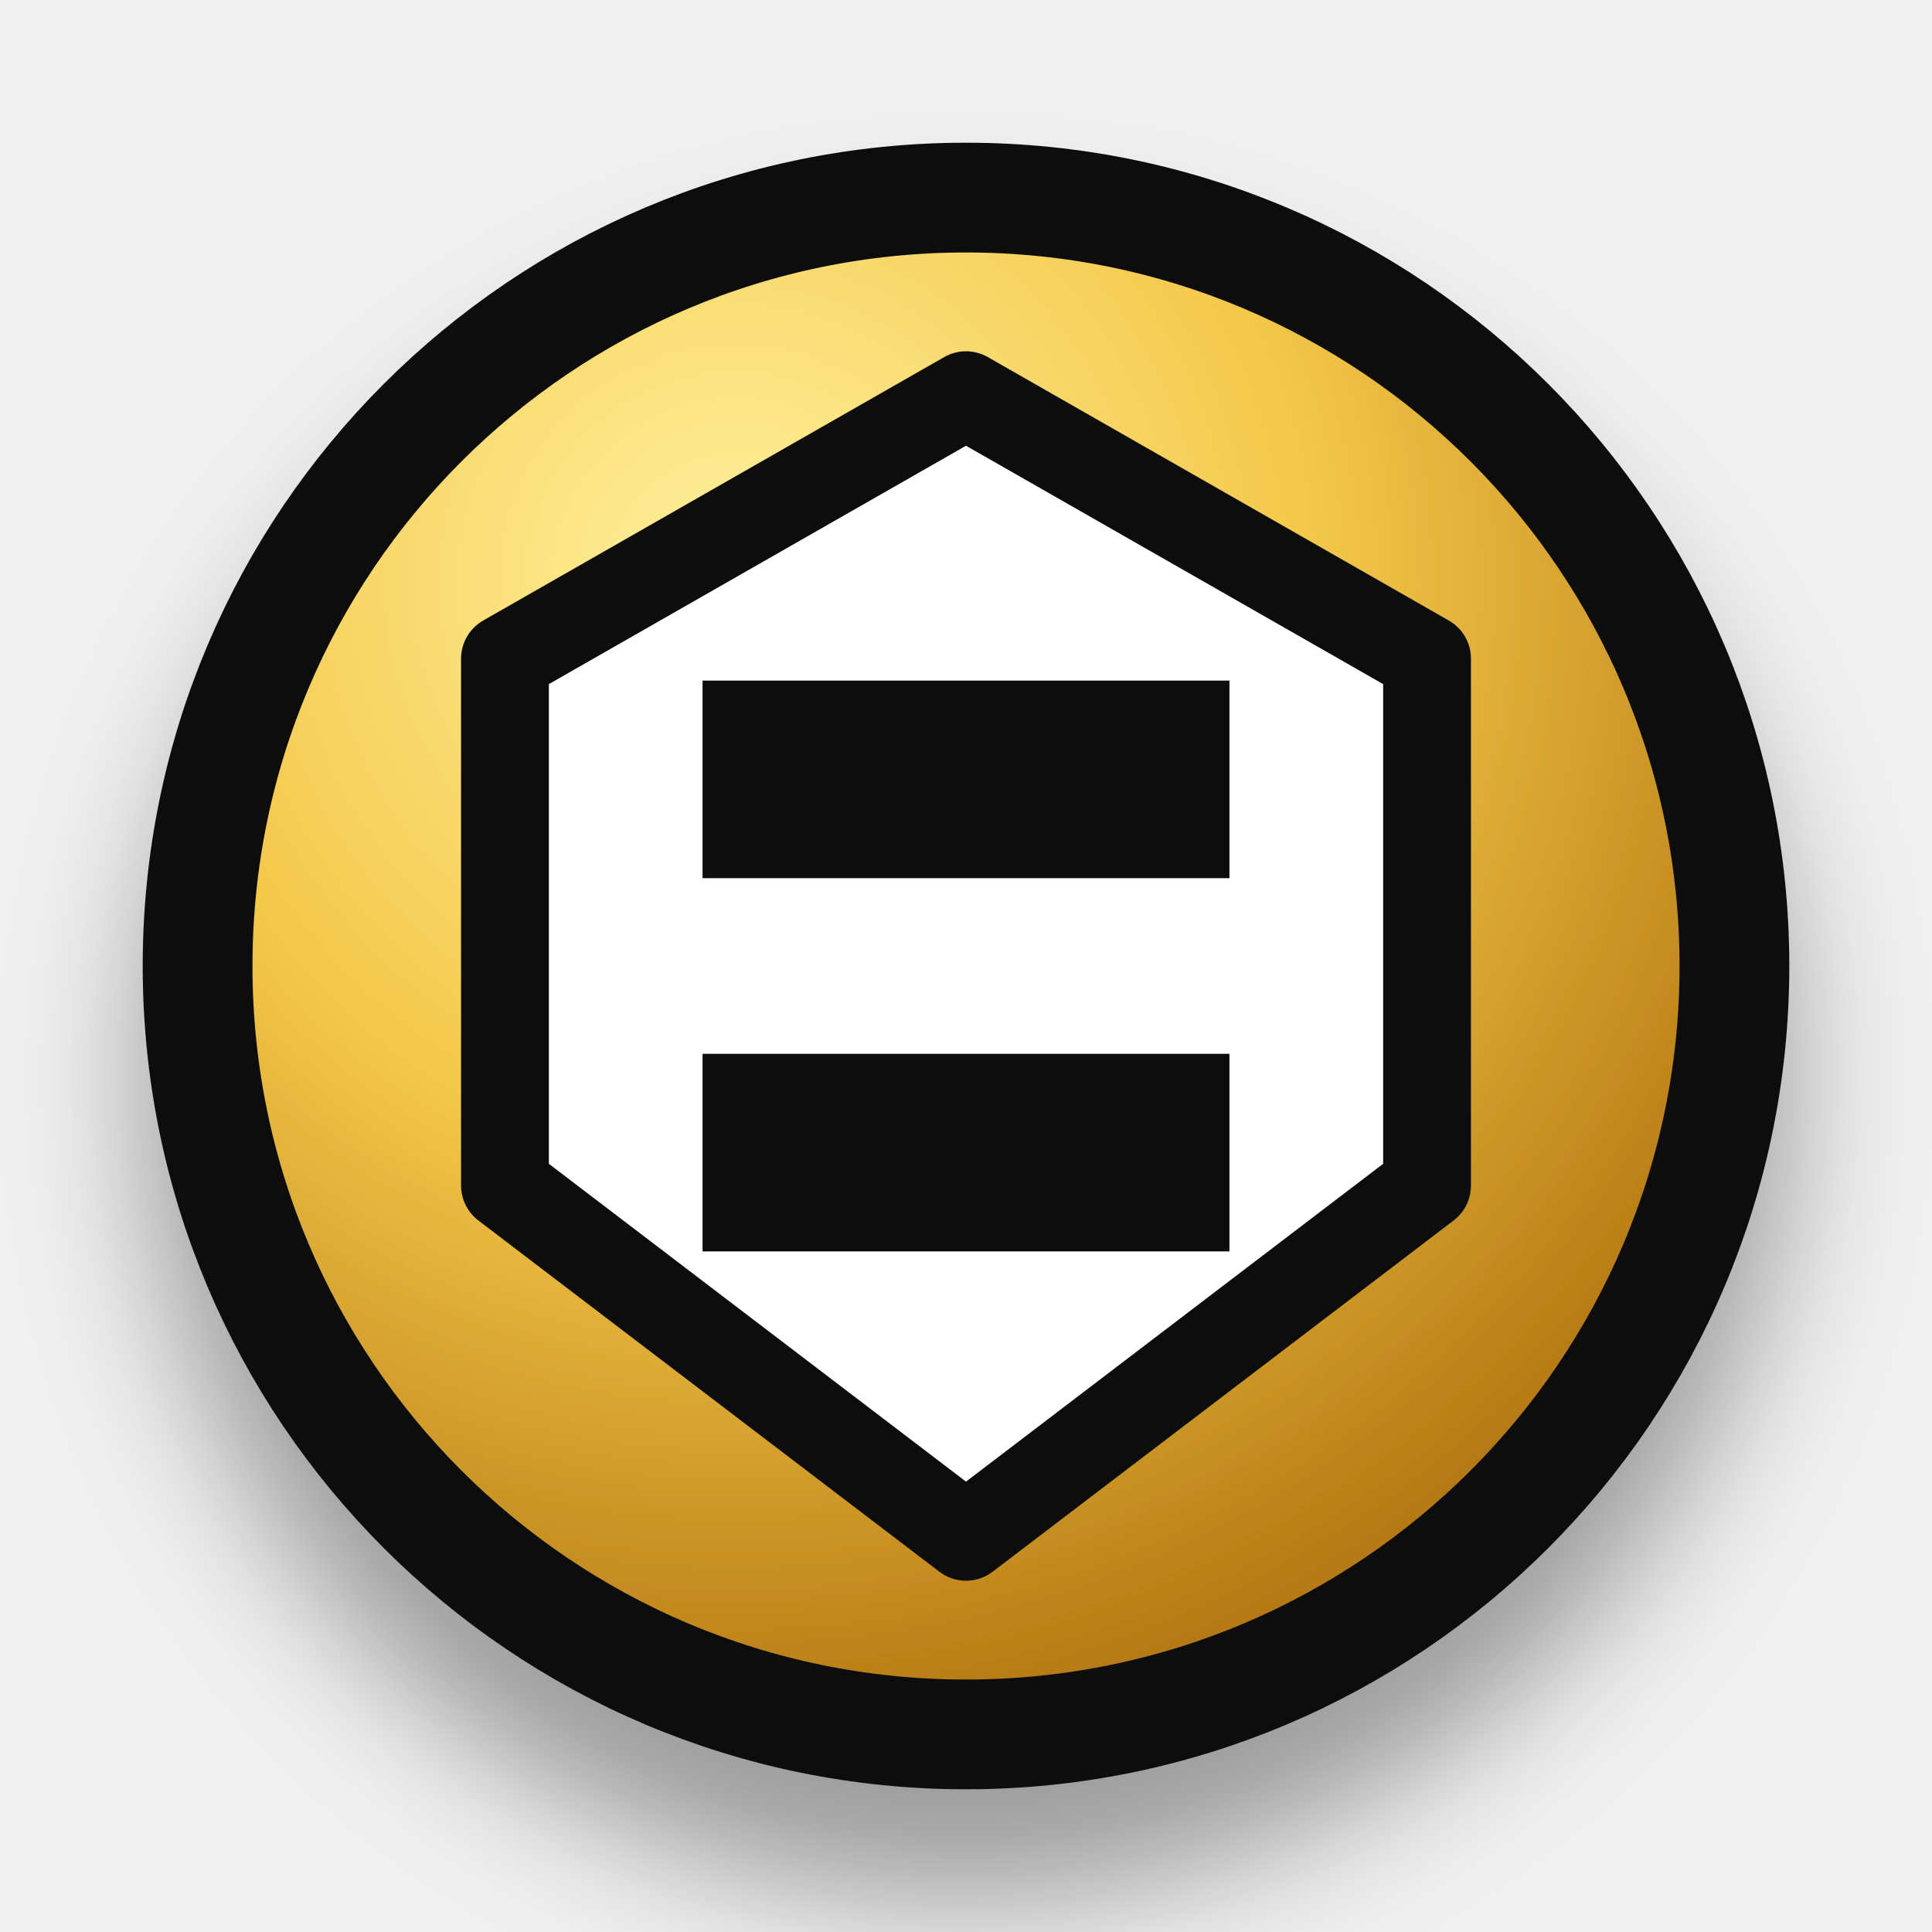
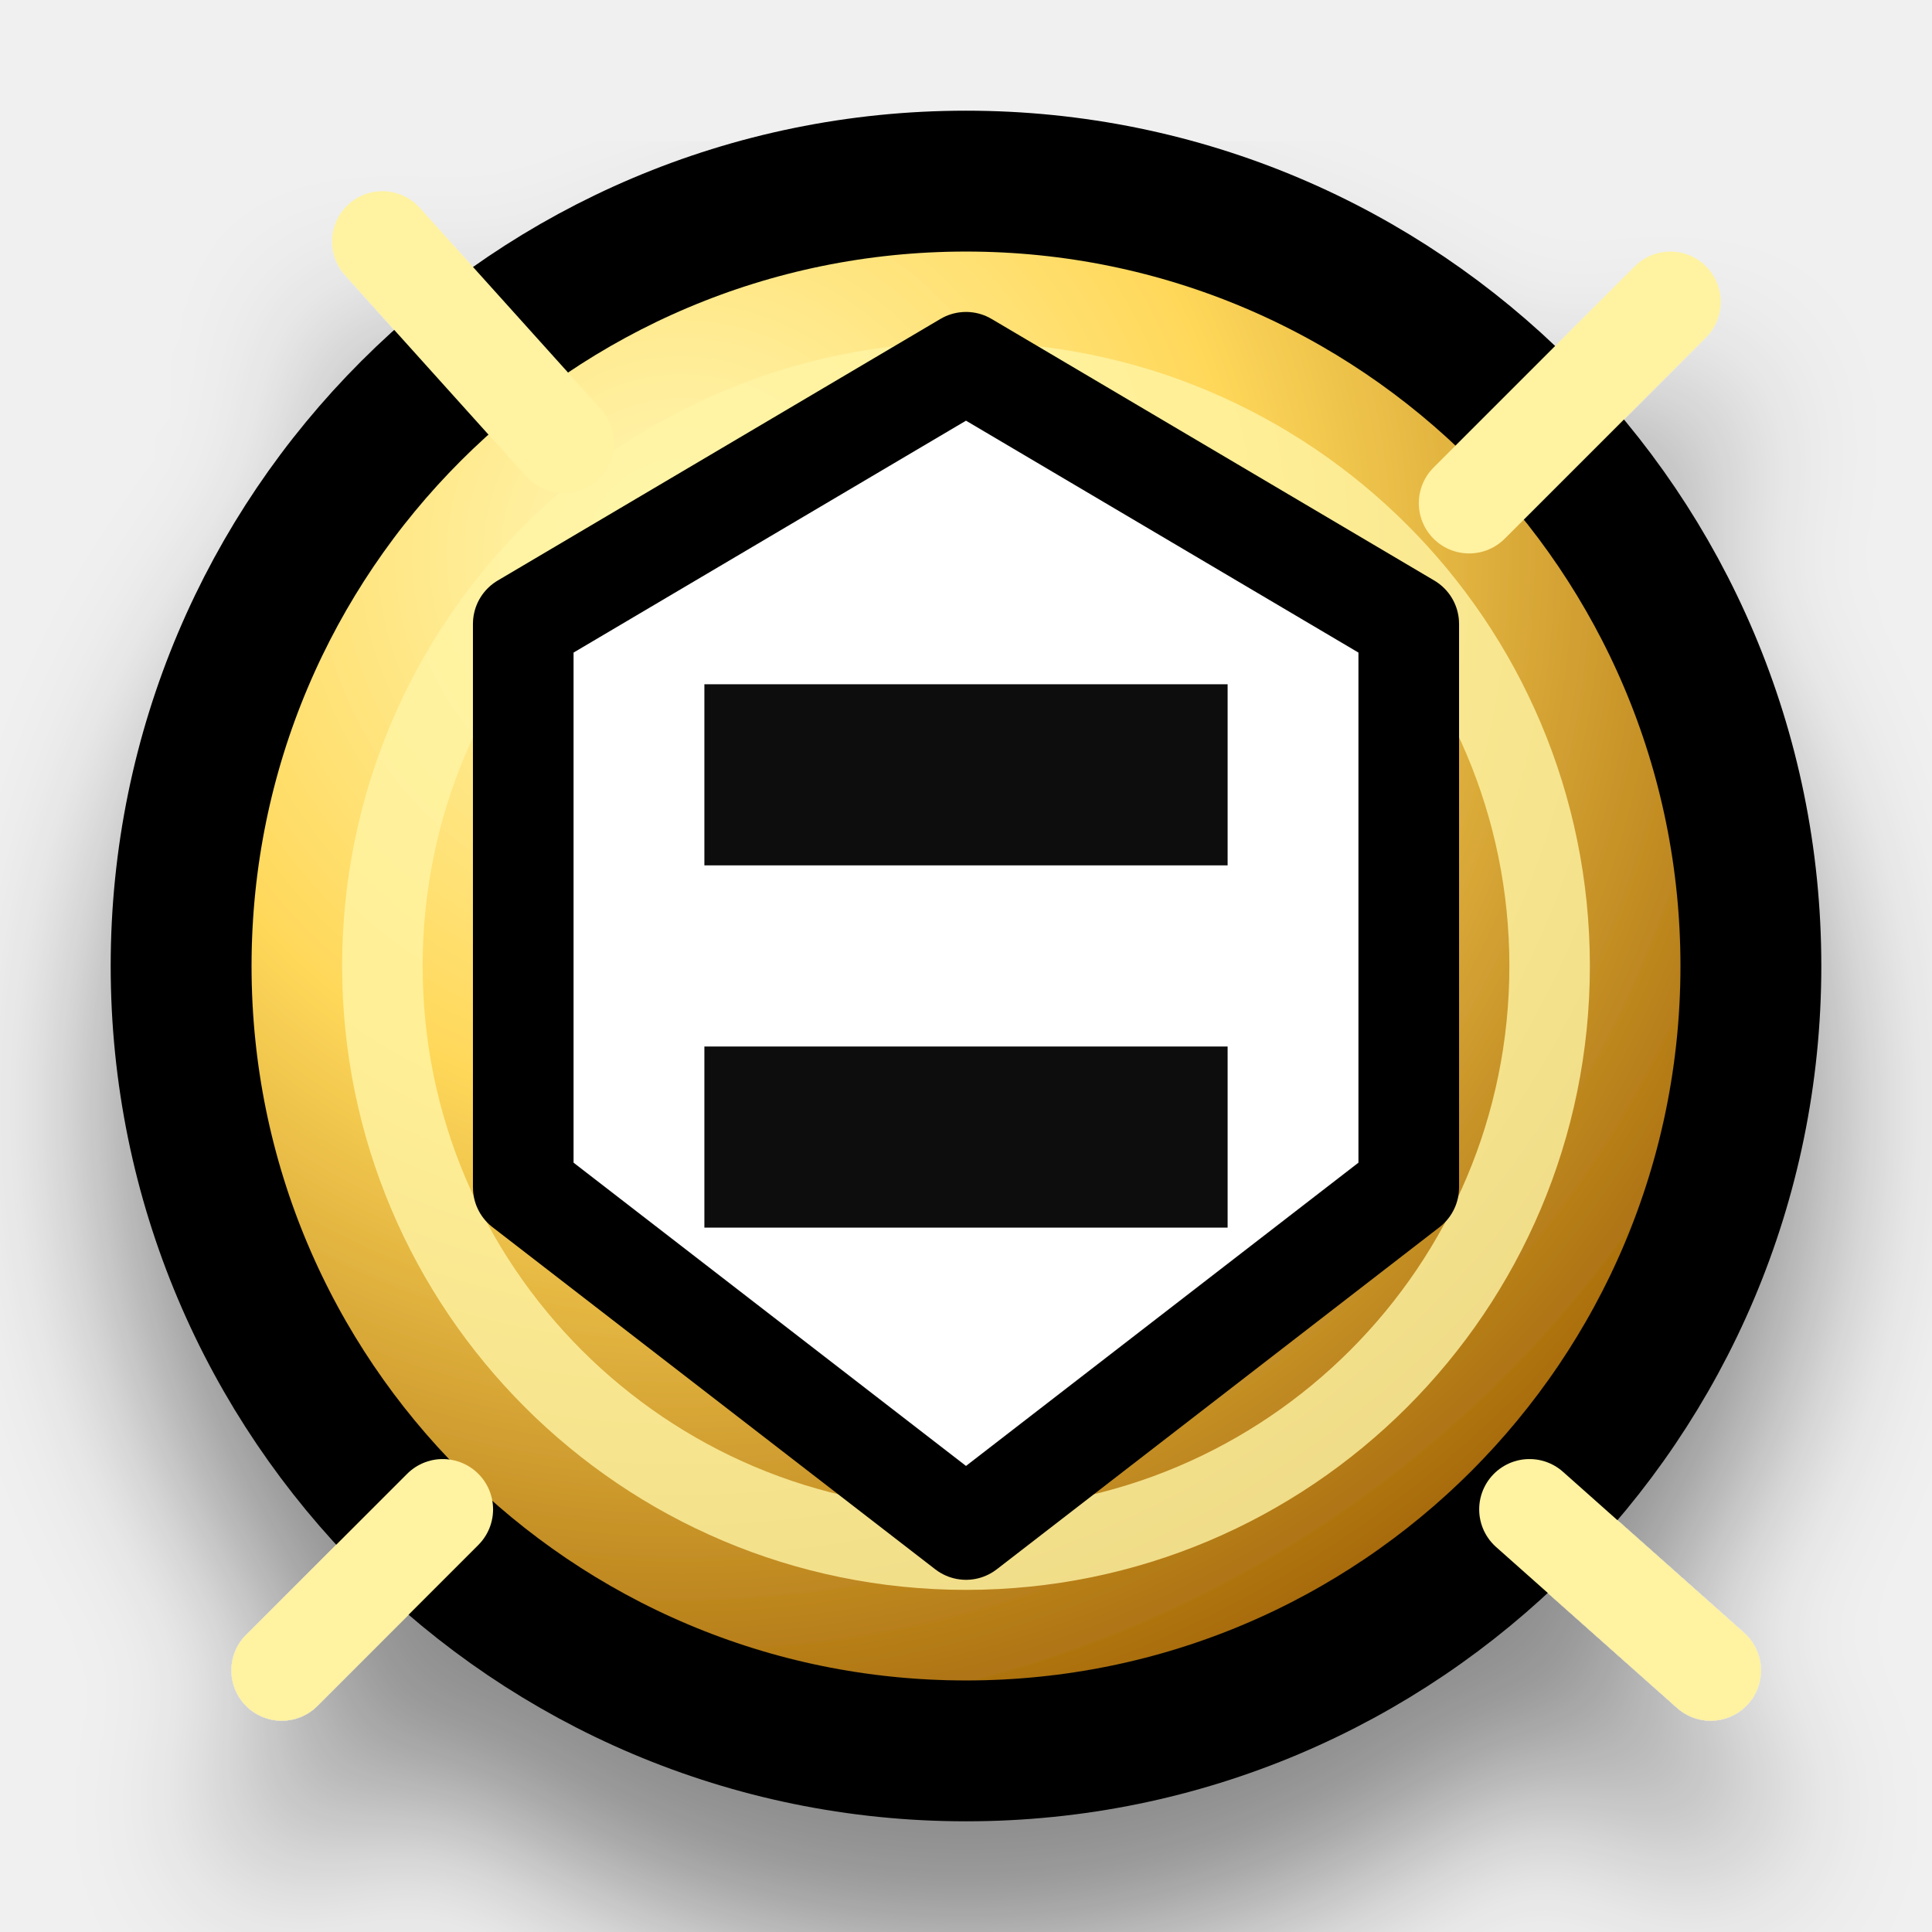
- <svg xmlns="http://www.w3.org/2000/svg" viewBox="0 0 88 88">
+ <svg xmlns="http://www.w3.org/2000/svg" viewBox="0 0 96 96">
  <defs>
-     <radialGradient id="g" cx=".35" cy=".25" r=".75">
-       <stop offset="0" stop-color="#fff2a1" />
-       <stop offset=".5" stop-color="#f4c84a" />
-       <stop offset="1" stop-color="#b57913" />
+     <radialGradient id="g" cx=".32" cy=".24" r=".78">
+       <stop offset="0" stop-color="#fff8b8" />
+       <stop offset=".45" stop-color="#ffd85a" />
+       <stop offset="1" stop-color="#a56809" />
    </radialGradient>
-     <filter id="s" x="-20%" y="-20%" width="140%" height="140%">
-       <feDropShadow dx="0" dy="5" stdDeviation="3" flood-opacity=".35" />
+     <filter id="s" x="-25%" y="-25%" width="150%" height="150%">
+       <feDropShadow dx="0" dy="7" stdDeviation="4" flood-opacity=".42" />
    </filter>
  </defs>
  <g filter="url(#s)">
-     <circle cx="44" cy="44" r="35" fill="url(#g)" stroke="#111" stroke-width="5" />
-     <path d="M44 18 65 30v24L44 70 23 54V30z" fill="#fff" stroke="#111" stroke-width="4" stroke-linejoin="round" />
-     <path d="M32 31h24v9H32zm0 17h24v9H32z" fill="#111" />
+     <circle cx="48" cy="48" r="39" fill="url(#g)" stroke="#050505" stroke-width="7" />
+     <circle cx="48" cy="48" r="29" fill="none" stroke="#fff5a5" stroke-width="4" opacity=".8" />
+     <path d="M48 18 70 31v28L48 76 26 59V31z" fill="#fff" stroke="#050505" stroke-width="5" stroke-linejoin="round" />
+     <path d="M35 34h26v9H35zm0 18h26v9H35z" fill="#111" />
+     <path d="M28 22 19 12m54 13 10-10M22 75l-8 8m62-8 9 8" stroke="#fff2a1" stroke-width="5" stroke-linecap="round" />
  </g>
</svg>
